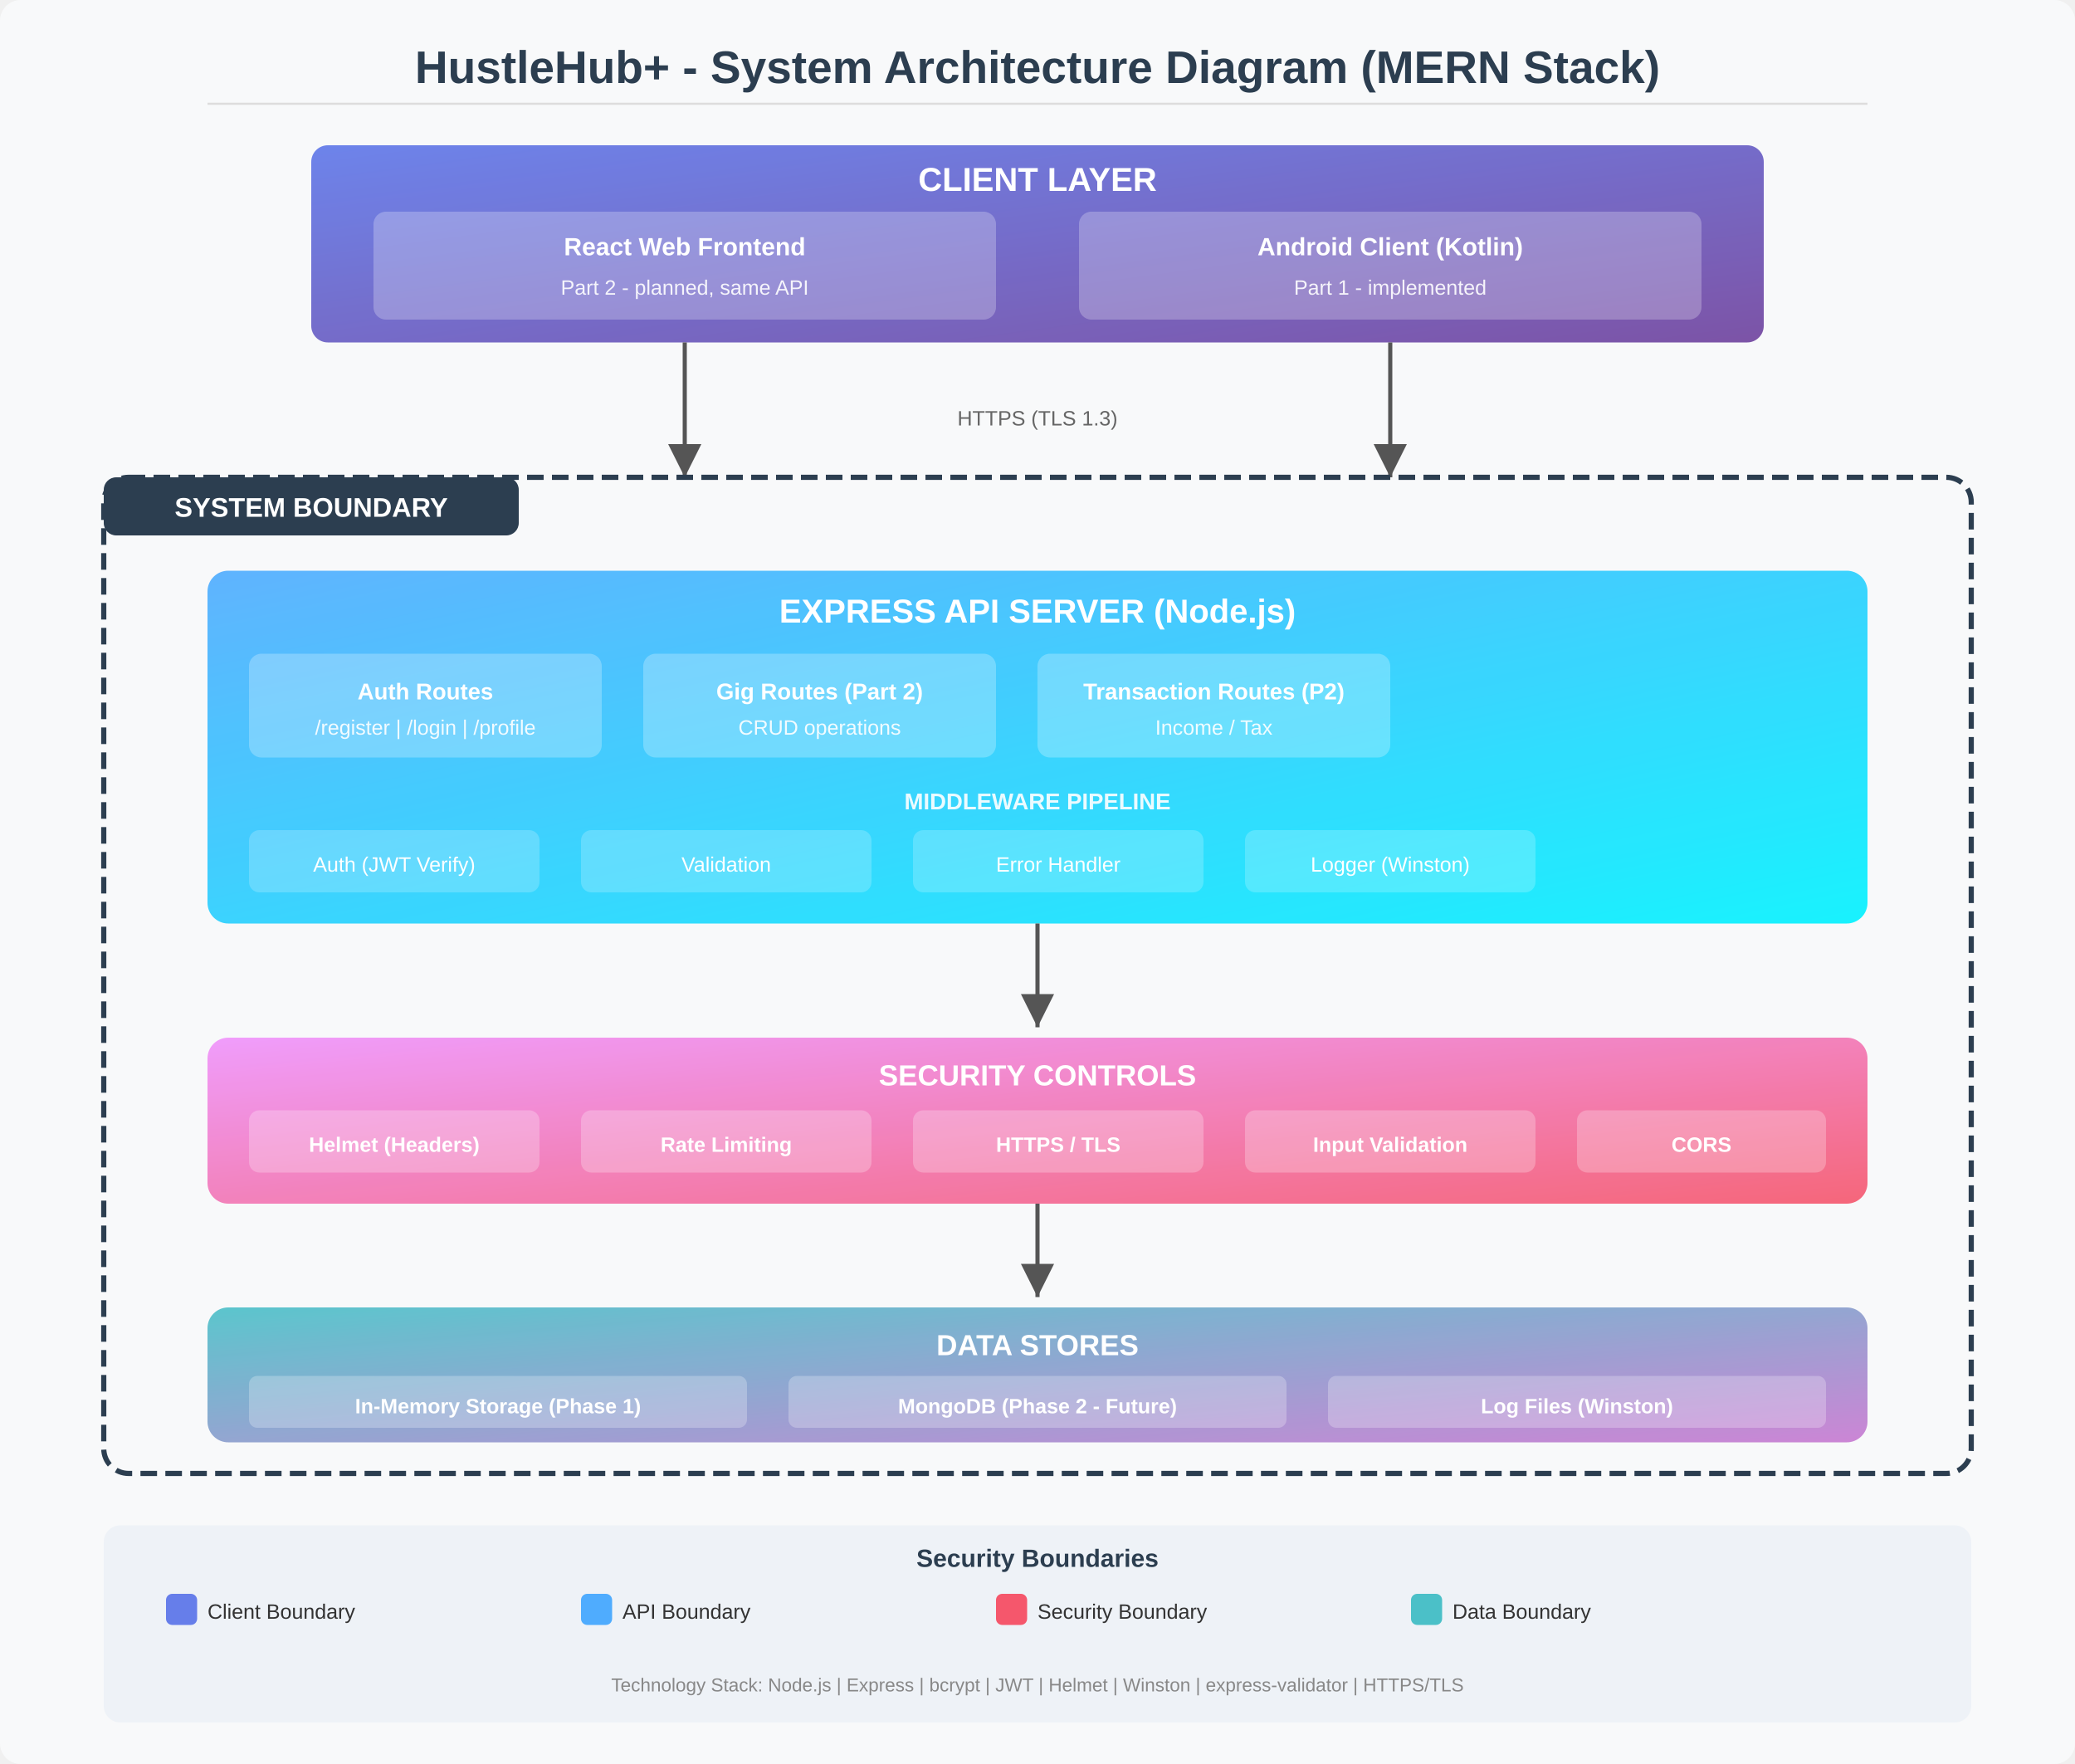
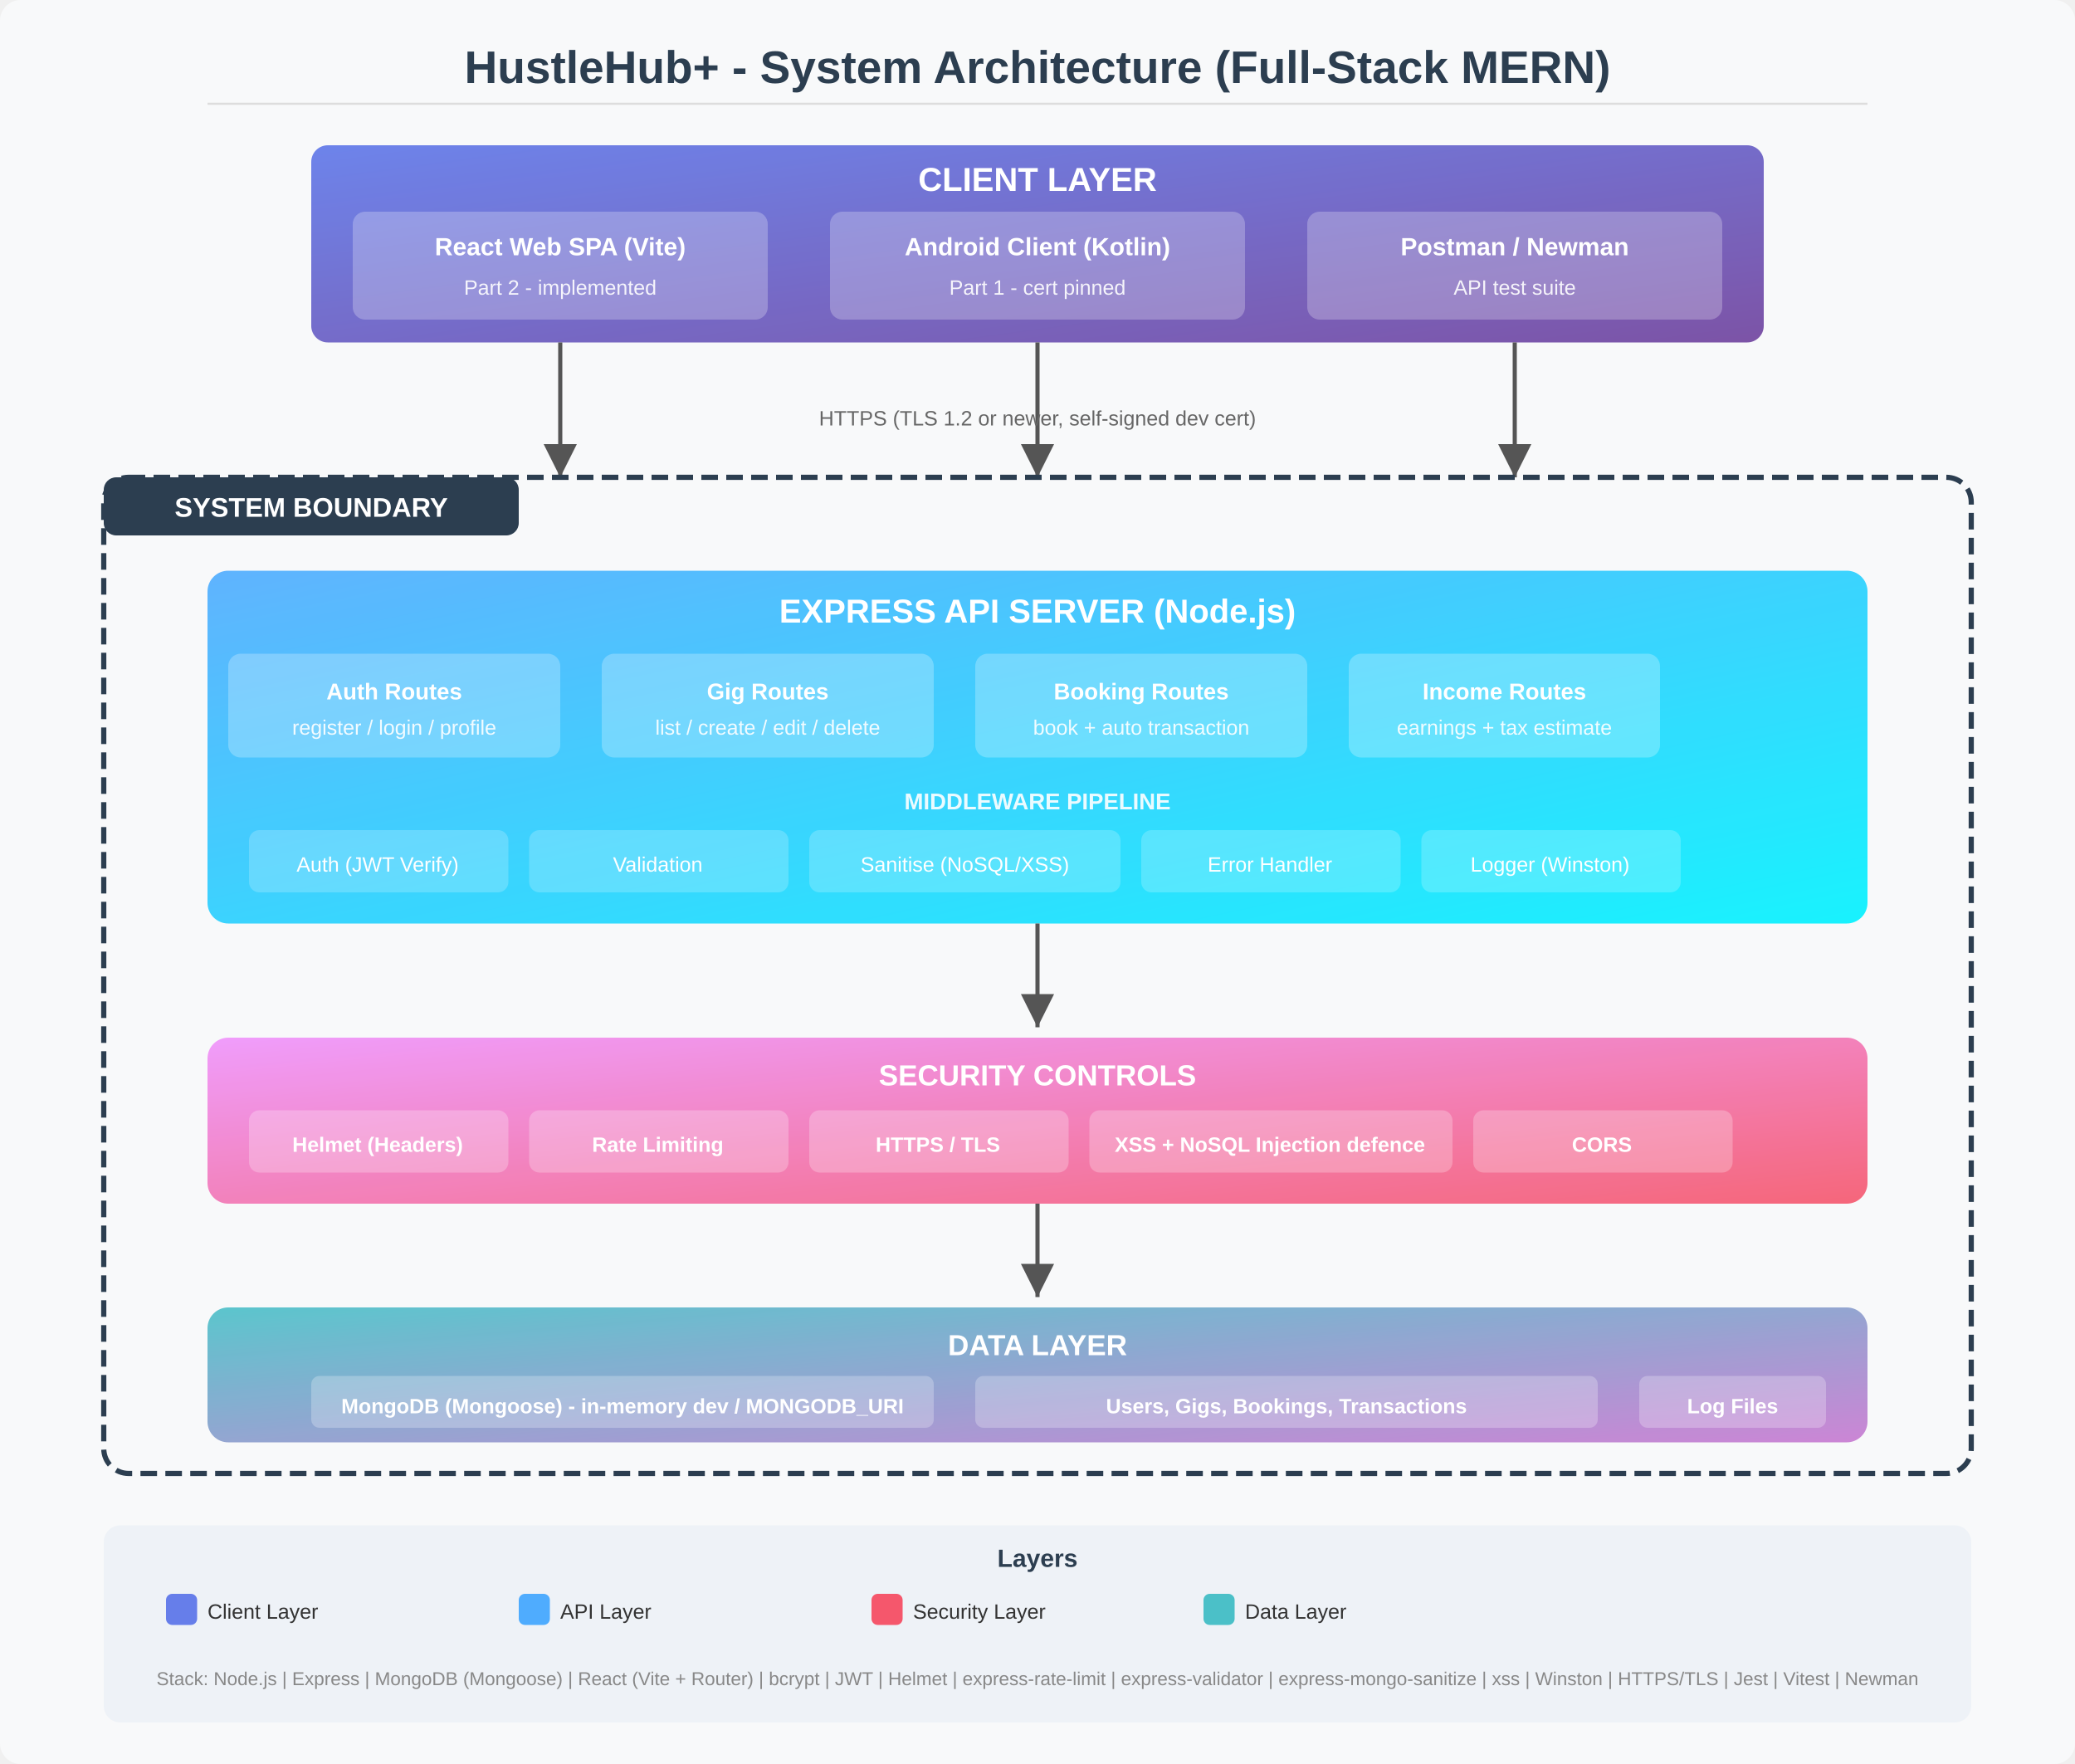
<svg xmlns="http://www.w3.org/2000/svg" viewBox="0 0 1000 850" font-family="Segoe UI, Arial, sans-serif">
  <defs>
    <marker id="arrow" viewBox="0 0 10 10" refX="10" refY="5" markerWidth="8" markerHeight="8" orient="auto">
      <path d="M0,0 L10,5 L0,10 Z" fill="#555" />
    </marker>
    <linearGradient id="clientGrad" x1="0%" y1="0%" x2="100%" y2="100%">
      <stop offset="0%" style="stop-color:#667eea;stop-opacity:1" />
      <stop offset="100%" style="stop-color:#764ba2;stop-opacity:1" />
    </linearGradient>
    <linearGradient id="serverGrad" x1="0%" y1="0%" x2="100%" y2="100%">
      <stop offset="0%" style="stop-color:#4facfe;stop-opacity:1" />
      <stop offset="100%" style="stop-color:#00f2fe;stop-opacity:1" />
    </linearGradient>
    <linearGradient id="securityGrad" x1="0%" y1="0%" x2="100%" y2="100%">
      <stop offset="0%" style="stop-color:#f093fb;stop-opacity:1" />
      <stop offset="100%" style="stop-color:#f5576c;stop-opacity:1" />
    </linearGradient>
    <linearGradient id="dataGrad" x1="0%" y1="0%" x2="100%" y2="100%">
      <stop offset="0%" style="stop-color:#4bc0c8;stop-opacity:1" />
      <stop offset="100%" style="stop-color:#c779d0;stop-opacity:1" />
    </linearGradient>
-     <linearGradient id="routerGrad" x1="0%" y1="0%" x2="100%" y2="100%">
-       <stop offset="0%" style="stop-color:#43e97b;stop-opacity:1" />
-       <stop offset="100%" style="stop-color:#38f9d7;stop-opacity:1" />
-     </linearGradient>
  </defs>
  <rect width="1000" height="850" fill="#f8f9fa" rx="10" />
-   <text x="500" y="40" text-anchor="middle" font-size="22" font-weight="bold" fill="#2c3e50">HustleHub+ - System Architecture Diagram (MERN Stack)</text>
+   <text x="500" y="40" text-anchor="middle" font-size="22" font-weight="bold" fill="#2c3e50">HustleHub+ - System Architecture (Full-Stack MERN)</text>
  <line x1="100" y1="50" x2="900" y2="50" stroke="#ddd" stroke-width="1" />
  <rect x="150" y="70" width="700" height="95" rx="8" fill="url(#clientGrad)" opacity="0.95" />
  <text x="500" y="92" text-anchor="middle" font-size="16" font-weight="bold" fill="white">CLIENT LAYER</text>
-   <rect x="180" y="102" width="300" height="52" rx="6" fill="white" opacity="0.25" />
-   <text x="330" y="123" text-anchor="middle" font-size="12" font-weight="bold" fill="white">React Web Frontend</text>
-   <text x="330" y="142" text-anchor="middle" font-size="10" fill="white" opacity="0.9">Part 2 - planned, same API</text>
-   <rect x="520" y="102" width="300" height="52" rx="6" fill="white" opacity="0.25" />
-   <text x="670" y="123" text-anchor="middle" font-size="12" font-weight="bold" fill="white">Android Client (Kotlin)</text>
-   <text x="670" y="142" text-anchor="middle" font-size="10" fill="white" opacity="0.9">Part 1 - implemented</text>
-   <line x1="330" y1="165" x2="330" y2="230" stroke="#555" stroke-width="2" marker-end="url(#arrow)" />
-   <line x1="670" y1="165" x2="670" y2="230" stroke="#555" stroke-width="2" marker-end="url(#arrow)" />
-   <text x="500" y="205" text-anchor="middle" font-size="10" fill="#666">HTTPS (TLS 1.3)</text>
+   <rect x="170" y="102" width="200" height="52" rx="6" fill="white" opacity="0.25" />
+   <text x="270" y="123" text-anchor="middle" font-size="12" font-weight="bold" fill="white">React Web SPA (Vite)</text>
+   <text x="270" y="142" text-anchor="middle" font-size="10" fill="white" opacity="0.9">Part 2 - implemented</text>
+   <rect x="400" y="102" width="200" height="52" rx="6" fill="white" opacity="0.25" />
+   <text x="500" y="123" text-anchor="middle" font-size="12" font-weight="bold" fill="white">Android Client (Kotlin)</text>
+   <text x="500" y="142" text-anchor="middle" font-size="10" fill="white" opacity="0.9">Part 1 - cert pinned</text>
+   <rect x="630" y="102" width="200" height="52" rx="6" fill="white" opacity="0.25" />
+   <text x="730" y="123" text-anchor="middle" font-size="12" font-weight="bold" fill="white">Postman / Newman</text>
+   <text x="730" y="142" text-anchor="middle" font-size="10" fill="white" opacity="0.9">API test suite</text>
+   <line x1="270" y1="165" x2="270" y2="230" stroke="#555" stroke-width="2" marker-end="url(#arrow)" />
+   <line x1="500" y1="165" x2="500" y2="230" stroke="#555" stroke-width="2" marker-end="url(#arrow)" />
+   <line x1="730" y1="165" x2="730" y2="230" stroke="#555" stroke-width="2" marker-end="url(#arrow)" />
+   <text x="500" y="205" text-anchor="middle" font-size="10" fill="#666">HTTPS (TLS 1.2 or newer, self-signed dev cert)</text>
  <rect x="50" y="230" width="900" height="480" rx="12" fill="none" stroke="#2c3e50" stroke-width="2.5" stroke-dasharray="8,4" />
  <rect x="50" y="230" width="200" height="28" rx="6" fill="#2c3e50" />
  <text x="150" y="249" text-anchor="middle" font-size="13" font-weight="bold" fill="white">SYSTEM BOUNDARY</text>
  <rect x="100" y="275" width="800" height="170" rx="10" fill="url(#serverGrad)" opacity="0.9" />
  <text x="500" y="300" text-anchor="middle" font-size="16" font-weight="bold" fill="white">EXPRESS API SERVER (Node.js)</text>
-   <rect x="120" y="315" width="170" height="50" rx="6" fill="white" opacity="0.25" />
-   <text x="205" y="337" text-anchor="middle" font-size="11" font-weight="bold" fill="white">Auth Routes</text>
-   <text x="205" y="354" text-anchor="middle" font-size="10" fill="white" opacity="0.9">/register | /login | /profile</text>
-   <rect x="310" y="315" width="170" height="50" rx="6" fill="white" opacity="0.25" />
-   <text x="395" y="337" text-anchor="middle" font-size="11" font-weight="bold" fill="white">Gig Routes (Part 2)</text>
-   <text x="395" y="354" text-anchor="middle" font-size="10" fill="white" opacity="0.9">CRUD operations</text>
-   <rect x="500" y="315" width="170" height="50" rx="6" fill="white" opacity="0.25" />
-   <text x="585" y="337" text-anchor="middle" font-size="11" font-weight="bold" fill="white">Transaction Routes (P2)</text>
-   <text x="585" y="354" text-anchor="middle" font-size="10" fill="white" opacity="0.9">Income / Tax</text>
+   <rect x="110" y="315" width="160" height="50" rx="6" fill="white" opacity="0.25" />
+   <text x="190" y="337" text-anchor="middle" font-size="11" font-weight="bold" fill="white">Auth Routes</text>
+   <text x="190" y="354" text-anchor="middle" font-size="10" fill="white" opacity="0.9">register / login / profile</text>
+   <rect x="290" y="315" width="160" height="50" rx="6" fill="white" opacity="0.25" />
+   <text x="370" y="337" text-anchor="middle" font-size="11" font-weight="bold" fill="white">Gig Routes</text>
+   <text x="370" y="354" text-anchor="middle" font-size="10" fill="white" opacity="0.9">list / create / edit / delete</text>
+   <rect x="470" y="315" width="160" height="50" rx="6" fill="white" opacity="0.25" />
+   <text x="550" y="337" text-anchor="middle" font-size="11" font-weight="bold" fill="white">Booking Routes</text>
+   <text x="550" y="354" text-anchor="middle" font-size="10" fill="white" opacity="0.9">book + auto transaction</text>
+   <rect x="650" y="315" width="150" height="50" rx="6" fill="white" opacity="0.25" />
+   <text x="725" y="337" text-anchor="middle" font-size="11" font-weight="bold" fill="white">Income Routes</text>
+   <text x="725" y="354" text-anchor="middle" font-size="10" fill="white" opacity="0.9">earnings + tax estimate</text>
  <text x="500" y="390" text-anchor="middle" font-size="11" font-weight="bold" fill="white" opacity="0.9">MIDDLEWARE PIPELINE</text>
-   <rect x="120" y="400" width="140" height="30" rx="5" fill="white" opacity="0.2" />
-   <text x="190" y="420" text-anchor="middle" font-size="10" fill="white">Auth (JWT Verify)</text>
-   <rect x="280" y="400" width="140" height="30" rx="5" fill="white" opacity="0.2" />
-   <text x="350" y="420" text-anchor="middle" font-size="10" fill="white">Validation</text>
-   <rect x="440" y="400" width="140" height="30" rx="5" fill="white" opacity="0.2" />
-   <text x="510" y="420" text-anchor="middle" font-size="10" fill="white">Error Handler</text>
-   <rect x="600" y="400" width="140" height="30" rx="5" fill="white" opacity="0.2" />
-   <text x="670" y="420" text-anchor="middle" font-size="10" fill="white">Logger (Winston)</text>
+   <rect x="120" y="400" width="125" height="30" rx="5" fill="white" opacity="0.2" />
+   <text x="182" y="420" text-anchor="middle" font-size="10" fill="white">Auth (JWT Verify)</text>
+   <rect x="255" y="400" width="125" height="30" rx="5" fill="white" opacity="0.2" />
+   <text x="317" y="420" text-anchor="middle" font-size="10" fill="white">Validation</text>
+   <rect x="390" y="400" width="150" height="30" rx="5" fill="white" opacity="0.2" />
+   <text x="465" y="420" text-anchor="middle" font-size="10" fill="white">Sanitise (NoSQL/XSS)</text>
+   <rect x="550" y="400" width="125" height="30" rx="5" fill="white" opacity="0.2" />
+   <text x="612" y="420" text-anchor="middle" font-size="10" fill="white">Error Handler</text>
+   <rect x="685" y="400" width="125" height="30" rx="5" fill="white" opacity="0.2" />
+   <text x="747" y="420" text-anchor="middle" font-size="10" fill="white">Logger (Winston)</text>
  <line x1="500" y1="445" x2="500" y2="495" stroke="#555" stroke-width="2" marker-end="url(#arrow)" />
  <rect x="100" y="500" width="800" height="80" rx="10" fill="url(#securityGrad)" opacity="0.9" />
  <text x="500" y="523" text-anchor="middle" font-size="14" font-weight="bold" fill="white">SECURITY CONTROLS</text>
-   <rect x="120" y="535" width="140" height="30" rx="5" fill="white" opacity="0.25" />
-   <text x="190" y="555" text-anchor="middle" font-size="10" font-weight="bold" fill="white">Helmet (Headers)</text>
-   <rect x="280" y="535" width="140" height="30" rx="5" fill="white" opacity="0.25" />
-   <text x="350" y="555" text-anchor="middle" font-size="10" font-weight="bold" fill="white">Rate Limiting</text>
-   <rect x="440" y="535" width="140" height="30" rx="5" fill="white" opacity="0.25" />
-   <text x="510" y="555" text-anchor="middle" font-size="10" font-weight="bold" fill="white">HTTPS / TLS</text>
-   <rect x="600" y="535" width="140" height="30" rx="5" fill="white" opacity="0.25" />
-   <text x="670" y="555" text-anchor="middle" font-size="10" font-weight="bold" fill="white">Input Validation</text>
-   <rect x="760" y="535" width="120" height="30" rx="5" fill="white" opacity="0.25" />
-   <text x="820" y="555" text-anchor="middle" font-size="10" font-weight="bold" fill="white">CORS</text>
+   <rect x="120" y="535" width="125" height="30" rx="5" fill="white" opacity="0.25" />
+   <text x="182" y="555" text-anchor="middle" font-size="10" font-weight="bold" fill="white">Helmet (Headers)</text>
+   <rect x="255" y="535" width="125" height="30" rx="5" fill="white" opacity="0.25" />
+   <text x="317" y="555" text-anchor="middle" font-size="10" font-weight="bold" fill="white">Rate Limiting</text>
+   <rect x="390" y="535" width="125" height="30" rx="5" fill="white" opacity="0.25" />
+   <text x="452" y="555" text-anchor="middle" font-size="10" font-weight="bold" fill="white">HTTPS / TLS</text>
+   <rect x="525" y="535" width="175" height="30" rx="5" fill="white" opacity="0.25" />
+   <text x="612" y="555" text-anchor="middle" font-size="10" font-weight="bold" fill="white">XSS + NoSQL Injection defence</text>
+   <rect x="710" y="535" width="125" height="30" rx="5" fill="white" opacity="0.25" />
+   <text x="772" y="555" text-anchor="middle" font-size="10" font-weight="bold" fill="white">CORS</text>
  <line x1="500" y1="580" x2="500" y2="625" stroke="#555" stroke-width="2" marker-end="url(#arrow)" />
  <rect x="100" y="630" width="800" height="65" rx="10" fill="url(#dataGrad)" opacity="0.9" />
-   <text x="500" y="653" text-anchor="middle" font-size="14" font-weight="bold" fill="white">DATA STORES</text>
-   <rect x="120" y="663" width="240" height="25" rx="4" fill="white" opacity="0.25" />
-   <text x="240" y="681" text-anchor="middle" font-size="10" font-weight="bold" fill="white">In-Memory Storage (Phase 1)</text>
-   <rect x="380" y="663" width="240" height="25" rx="4" fill="white" opacity="0.25" />
-   <text x="500" y="681" text-anchor="middle" font-size="10" font-weight="bold" fill="white">MongoDB (Phase 2 - Future)</text>
-   <rect x="640" y="663" width="240" height="25" rx="4" fill="white" opacity="0.25" />
-   <text x="760" y="681" text-anchor="middle" font-size="10" font-weight="bold" fill="white">Log Files (Winston)</text>
+   <text x="500" y="653" text-anchor="middle" font-size="14" font-weight="bold" fill="white">DATA LAYER</text>
+   <rect x="150" y="663" width="300" height="25" rx="4" fill="white" opacity="0.25" />
+   <text x="300" y="681" text-anchor="middle" font-size="10" font-weight="bold" fill="white">MongoDB (Mongoose) - in-memory dev / MONGODB_URI</text>
+   <rect x="470" y="663" width="300" height="25" rx="4" fill="white" opacity="0.25" />
+   <text x="620" y="681" text-anchor="middle" font-size="10" font-weight="bold" fill="white">Users, Gigs, Bookings, Transactions</text>
+   <rect x="790" y="663" width="90" height="25" rx="4" fill="white" opacity="0.25" />
+   <text x="835" y="681" text-anchor="middle" font-size="10" font-weight="bold" fill="white">Log Files</text>
  <rect x="50" y="735" width="900" height="95" rx="8" fill="#eef2f7" />
-   <text x="500" y="755" text-anchor="middle" font-size="12" font-weight="bold" fill="#2c3e50">Security Boundaries</text>
+   <text x="500" y="755" text-anchor="middle" font-size="12" font-weight="bold" fill="#2c3e50">Layers</text>
  <rect x="80" y="768" width="15" height="15" rx="3" fill="#667eea" />
-   <text x="100" y="780" font-size="10" fill="#333">Client Boundary</text>
-   <rect x="280" y="768" width="15" height="15" rx="3" fill="#4facfe" />
-   <text x="300" y="780" font-size="10" fill="#333">API Boundary</text>
-   <rect x="480" y="768" width="15" height="15" rx="3" fill="#f5576c" />
-   <text x="500" y="780" font-size="10" fill="#333">Security Boundary</text>
-   <rect x="680" y="768" width="15" height="15" rx="3" fill="#4bc0c8" />
-   <text x="700" y="780" font-size="10" fill="#333">Data Boundary</text>
-   <text x="500" y="815" text-anchor="middle" font-size="9" fill="#888">Technology Stack: Node.js | Express | bcrypt | JWT | Helmet | Winston | express-validator | HTTPS/TLS</text>
+   <text x="100" y="780" font-size="10" fill="#333">Client Layer</text>
+   <rect x="250" y="768" width="15" height="15" rx="3" fill="#4facfe" />
+   <text x="270" y="780" font-size="10" fill="#333">API Layer</text>
+   <rect x="420" y="768" width="15" height="15" rx="3" fill="#f5576c" />
+   <text x="440" y="780" font-size="10" fill="#333">Security Layer</text>
+   <rect x="580" y="768" width="15" height="15" rx="3" fill="#4bc0c8" />
+   <text x="600" y="780" font-size="10" fill="#333">Data Layer</text>
+   <text x="500" y="812" text-anchor="middle" font-size="9" fill="#888">Stack: Node.js | Express | MongoDB (Mongoose) | React (Vite + Router) | bcrypt | JWT | Helmet | express-rate-limit | express-validator | express-mongo-sanitize | xss | Winston | HTTPS/TLS | Jest | Vitest | Newman</text>
</svg>
